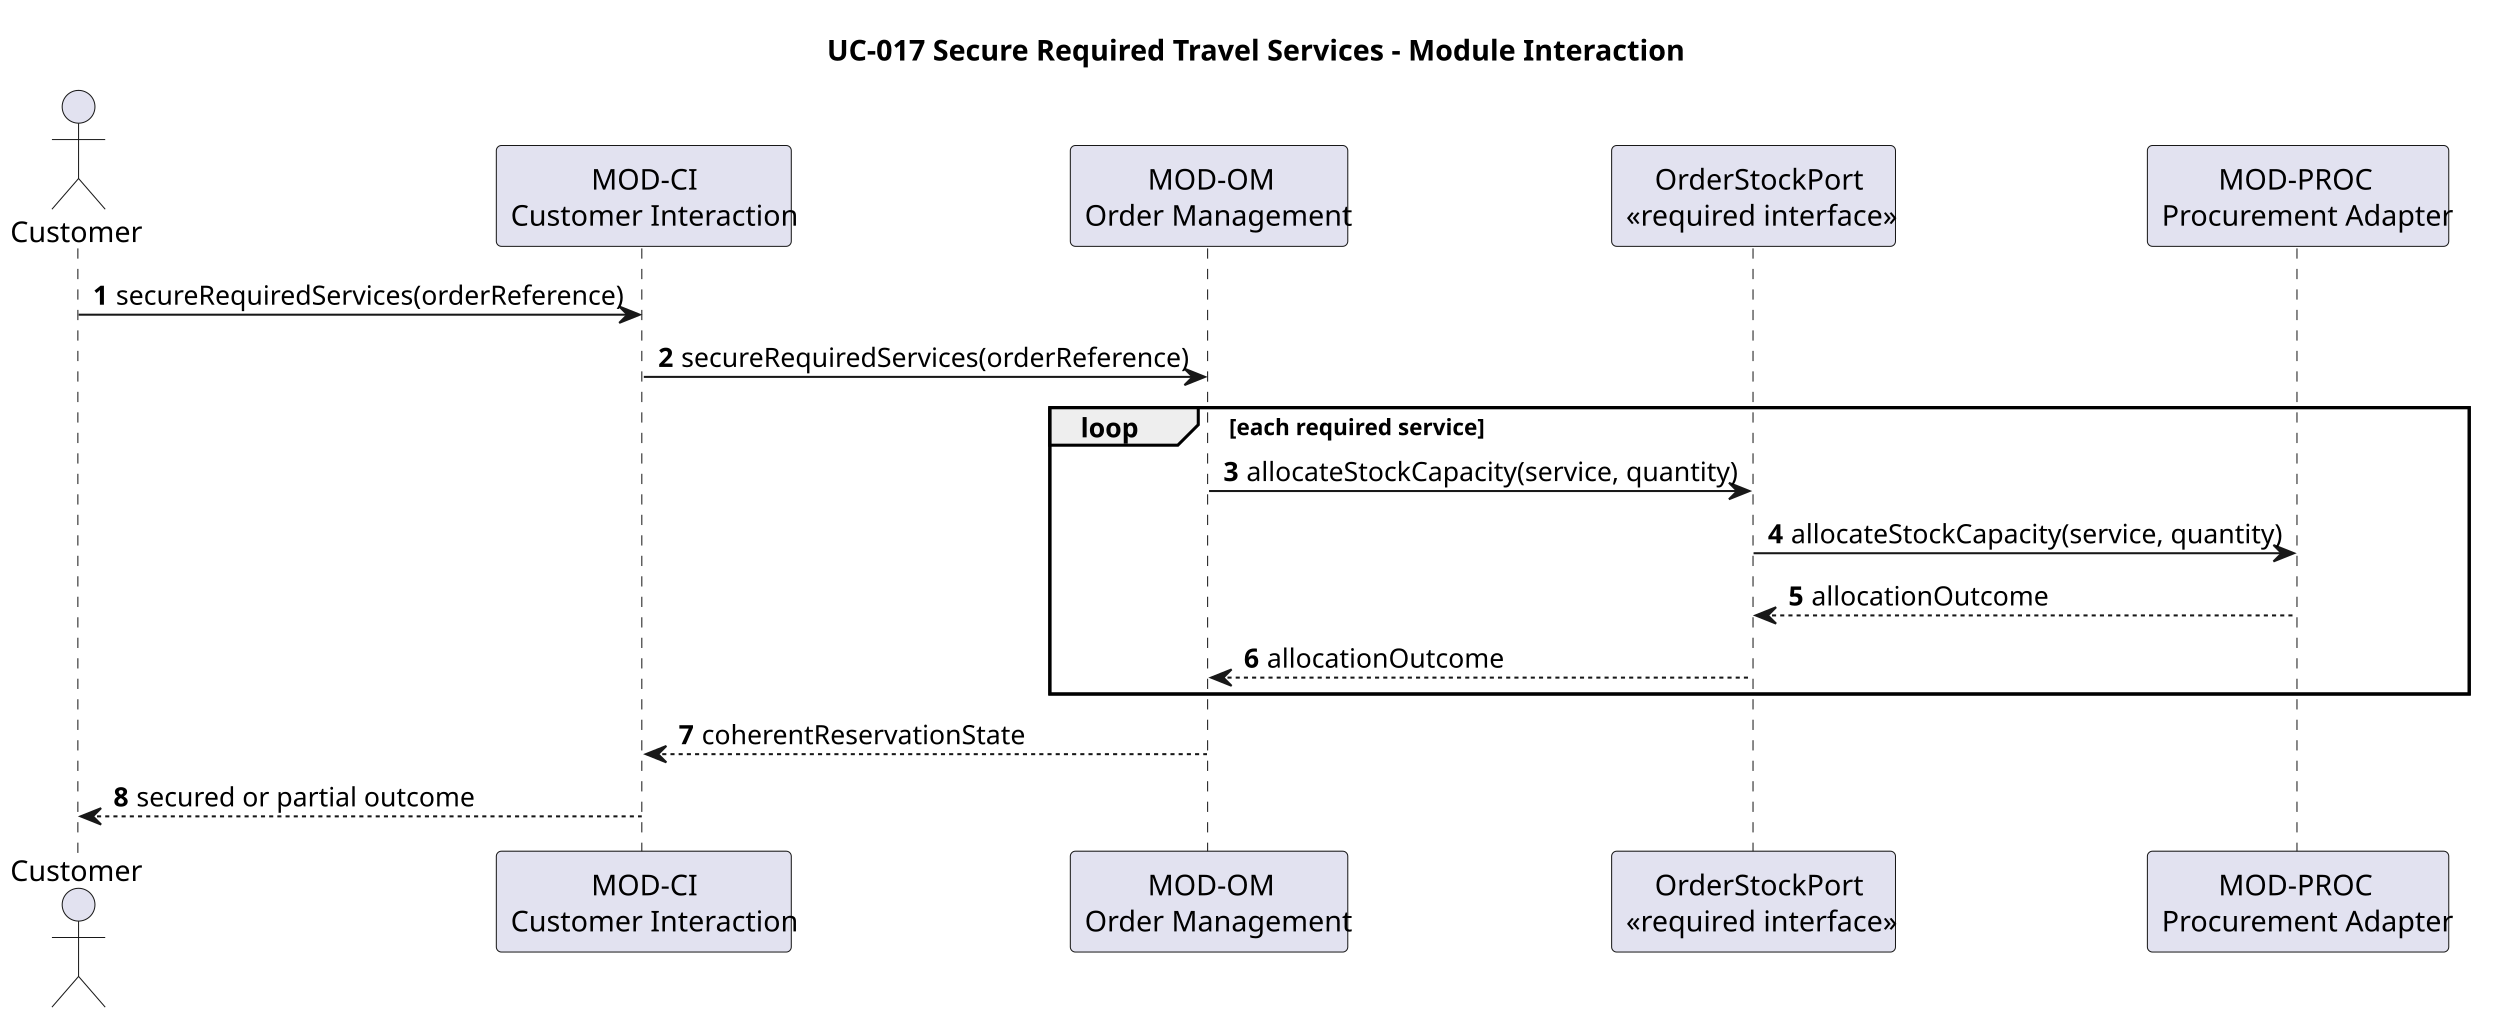
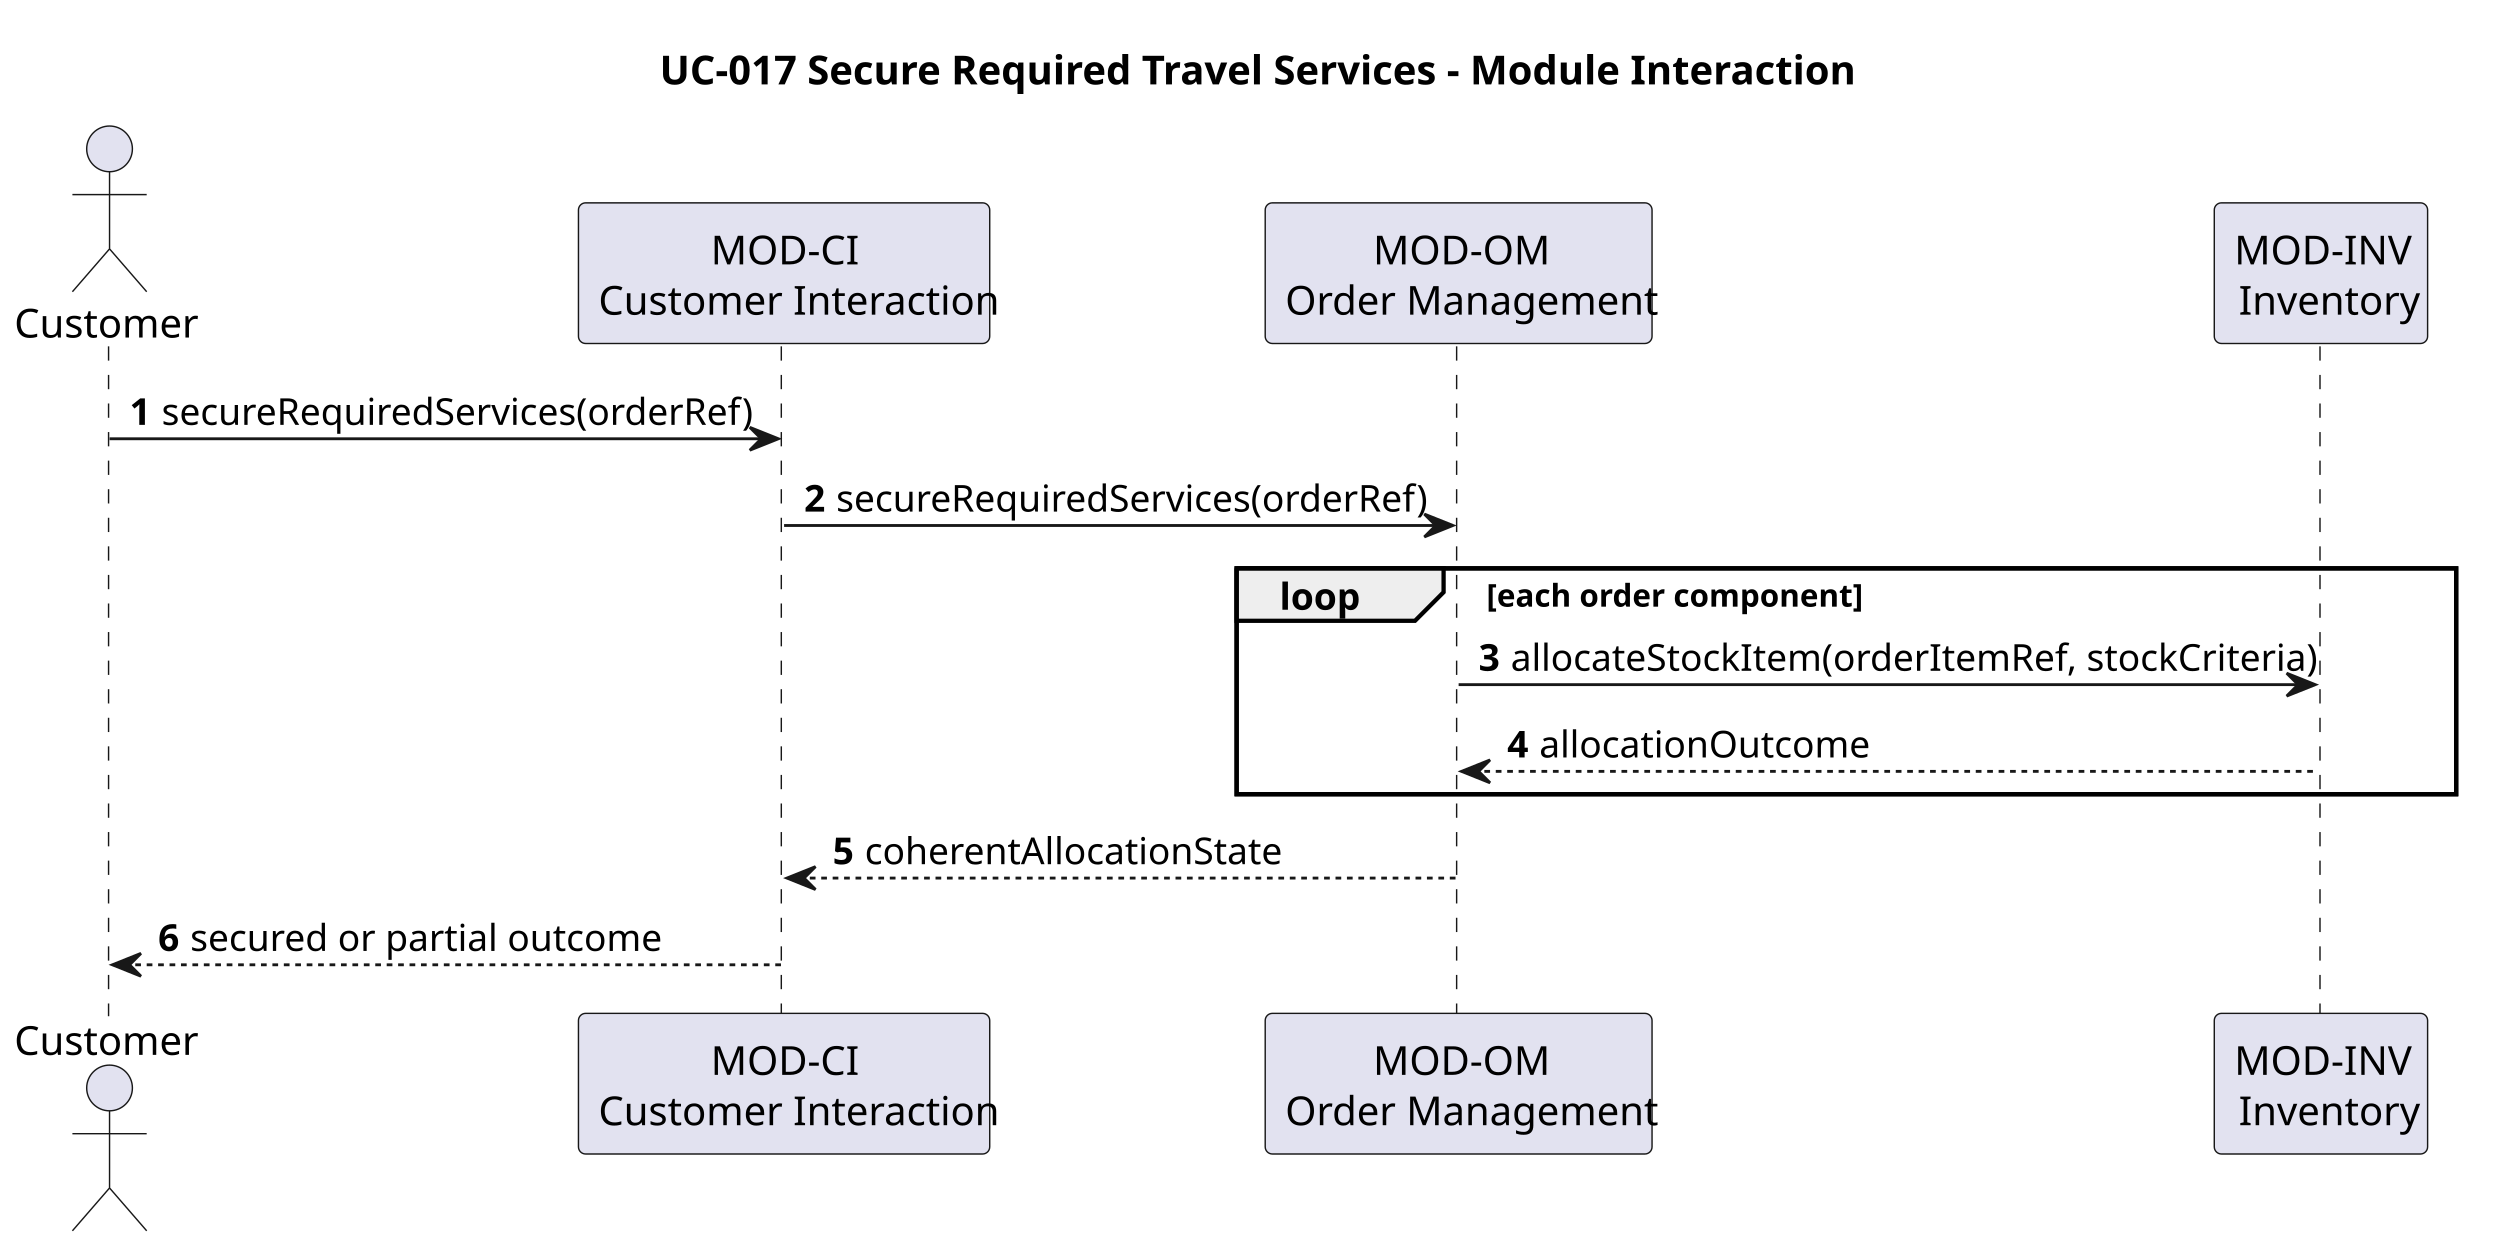
- <svg xmlns="http://www.w3.org/2000/svg" contentStyleType="text/css" data-diagram-type="SEQUENCE" height="499px" preserveAspectRatio="none" style="width:1220px;height:499px;background:#FFFFFF;" version="1.1" viewBox="0 0 1220 499" width="1220px" zoomAndPan="magnify">
+ <svg xmlns="http://www.w3.org/2000/svg" contentStyleType="text/css" data-diagram-type="SEQUENCE" height="439px" preserveAspectRatio="none" style="width:875px;height:439px;background:#FFFFFF;" version="1.1" viewBox="0 0 875 439" width="875px" zoomAndPan="magnify">
  <defs />
  <g>
    <g class="title" data-source-line="1">
-       <text fill="#000000" font-family="sans-serif" font-size="14" font-weight="700" lengthAdjust="spacing" textLength="406.916" x="403.537" y="29.533">UC-017 Secure Required Travel Services - Module Interaction</text>
+       <text fill="#000000" font-family="sans-serif" font-size="14" font-weight="700" lengthAdjust="spacing" textLength="406.916" x="230.873" y="29.533">UC-017 Secure Required Travel Services - Module Interaction</text>
    </g>
-     <rect fill="none" height="139.758" style="stroke:#000000;stroke-width:1.5;" width="692.67" x="512.321" y="198.922" />
+     <rect fill="none" height="79.055" style="stroke:#000000;stroke-width:1.5;" width="426.84" x="432.823" y="198.922" />
    <g class="participant-lifeline" data-entity-uid="part1" data-qualified-name="Customer" data-source-line="3" id="part1-lifeline">
      <g>
-         <rect fill="#000000" fill-opacity="0" height="295.164" width="8" x="34.341" y="121.219" />
-         <line style="stroke:#181818;stroke-width:0.5;stroke-dasharray:5,5;" x1="38" x2="38" y1="121.219" y2="416.383" />
+         <rect fill="#000000" fill-opacity="0" height="234.461" width="8" x="34.341" y="121.219" />
+         <line style="stroke:#181818;stroke-width:0.5;stroke-dasharray:5,5;" x1="38" x2="38" y1="121.219" y2="355.68" />
      </g>
    </g>
    <g class="participant-lifeline" data-entity-uid="part2" data-qualified-name="CI" data-source-line="4" id="part2-lifeline">
      <g>
-         <rect fill="#000000" fill-opacity="0" height="295.164" width="8" x="310.179" y="121.219" />
-         <line style="stroke:#181818;stroke-width:0.5;stroke-dasharray:5,5;" x1="313.207" x2="313.207" y1="121.219" y2="416.383" />
+         <rect fill="#000000" fill-opacity="0" height="234.461" width="8" x="270.43" y="121.219" />
+         <line style="stroke:#181818;stroke-width:0.5;stroke-dasharray:5,5;" x1="273.458" x2="273.458" y1="121.219" y2="355.68" />
      </g>
    </g>
    <g class="participant-lifeline" data-entity-uid="part3" data-qualified-name="OM" data-source-line="5" id="part3-lifeline">
      <g>
-         <rect fill="#000000" fill-opacity="0" height="295.164" width="8" x="586.017" y="121.219" />
-         <line style="stroke:#181818;stroke-width:0.5;stroke-dasharray:5,5;" x1="589.321" x2="589.321" y1="121.219" y2="416.383" />
+         <rect fill="#000000" fill-opacity="0" height="234.461" width="8" x="506.519" y="121.219" />
+         <line style="stroke:#181818;stroke-width:0.5;stroke-dasharray:5,5;" x1="509.823" x2="509.823" y1="121.219" y2="355.68" />
      </g>
    </g>
-     <g class="participant-lifeline" data-entity-uid="part4" data-qualified-name="STOCK" data-source-line="6" id="part4-lifeline">
+     <g class="participant-lifeline" data-entity-uid="part4" data-qualified-name="INV" data-source-line="6" id="part4-lifeline">
      <g>
-         <rect fill="#000000" fill-opacity="0" height="295.164" width="8" x="851.737" y="121.219" />
-         <line style="stroke:#181818;stroke-width:0.5;stroke-dasharray:5,5;" x1="855.475" x2="855.475" y1="121.219" y2="416.383" />
-       </g>
-     </g>
-     <g class="participant-lifeline" data-entity-uid="part5" data-qualified-name="PROC" data-source-line="7" id="part5-lifeline">
-       <g>
-         <rect fill="#000000" fill-opacity="0" height="295.164" width="8" x="1117.457" y="121.219" />
-         <line style="stroke:#181818;stroke-width:0.5;stroke-dasharray:5,5;" x1="1120.922" x2="1120.922" y1="121.219" y2="416.383" />
+         <rect fill="#000000" fill-opacity="0" height="234.461" width="8" x="808.332" y="121.219" />
+         <line style="stroke:#181818;stroke-width:0.5;stroke-dasharray:5,5;" x1="812" x2="812" y1="121.219" y2="355.68" />
      </g>
    </g>
    <g class="participant participant-head" data-entity-uid="part1" data-qualified-name="Customer" data-source-line="3" id="part1-head">
      <text fill="#000000" font-family="sans-serif" font-size="14" lengthAdjust="spacing" textLength="60.683" x="5" y="118.143">Customer</text>
      <ellipse cx="38.341" cy="52.109" fill="#E2E2F0" rx="8" ry="8" style="stroke:#181818;stroke-width:0.5;" />
      <path d="M38.341,60.109 L38.341,87.109 M25.341,68.109 L51.341,68.109 M38.341,87.109 L25.341,102.109 M38.341,87.109 L51.341,102.109" fill="none" style="stroke:#181818;stroke-width:0.5;" />
    </g>
    <g class="participant participant-tail" data-entity-uid="part1" data-qualified-name="Customer" data-source-line="3" id="part1-tail">
-       <text fill="#000000" font-family="sans-serif" font-size="14" lengthAdjust="spacing" textLength="60.683" x="5" y="429.916">Customer</text>
-       <ellipse cx="38.341" cy="441.492" fill="#E2E2F0" rx="8" ry="8" style="stroke:#181818;stroke-width:0.5;" />
-       <path d="M38.341,449.492 L38.341,476.492 M25.341,457.492 L51.341,457.492 M38.341,476.492 L25.341,491.492 M38.341,476.492 L51.341,491.492" fill="none" style="stroke:#181818;stroke-width:0.5;" />
+       <text fill="#000000" font-family="sans-serif" font-size="14" lengthAdjust="spacing" textLength="60.683" x="5" y="369.213">Customer</text>
+       <ellipse cx="38.341" cy="380.789" fill="#E2E2F0" rx="8" ry="8" style="stroke:#181818;stroke-width:0.5;" />
+       <path d="M38.341,388.789 L38.341,415.789 M25.341,396.789 L51.341,396.789 M38.341,415.789 L25.341,430.789 M38.341,415.789 L51.341,430.789" fill="none" style="stroke:#181818;stroke-width:0.5;" />
    </g>
    <g class="participant participant-head" data-entity-uid="part2" data-qualified-name="CI" data-source-line="4" id="part2-head">
-       <rect fill="#E2E2F0" height="49.219" rx="2.5" ry="2.5" style="stroke:#181818;stroke-width:0.5;" width="143.944" x="242.207" y="71" />
-       <text fill="#000000" font-family="sans-serif" font-size="14" lengthAdjust="spacing" textLength="51.324" x="288.517" y="92.533">MOD-CI</text>
-       <text fill="#000000" font-family="sans-serif" font-size="14" lengthAdjust="spacing" textLength="129.944" x="249.207" y="110.143">Customer Interaction</text>
+       <rect fill="#E2E2F0" height="49.219" rx="2.5" ry="2.5" style="stroke:#181818;stroke-width:0.5;" width="143.944" x="202.458" y="71" />
+       <text fill="#000000" font-family="sans-serif" font-size="14" lengthAdjust="spacing" textLength="51.324" x="248.768" y="92.533">MOD-CI</text>
+       <text fill="#000000" font-family="sans-serif" font-size="14" lengthAdjust="spacing" textLength="129.944" x="209.458" y="110.143">Customer Interaction</text>
    </g>
    <g class="participant participant-tail" data-entity-uid="part2" data-qualified-name="CI" data-source-line="4" id="part2-tail">
-       <rect fill="#E2E2F0" height="49.219" rx="2.5" ry="2.5" style="stroke:#181818;stroke-width:0.5;" width="143.944" x="242.207" y="415.383" />
-       <text fill="#000000" font-family="sans-serif" font-size="14" lengthAdjust="spacing" textLength="51.324" x="288.517" y="436.916">MOD-CI</text>
-       <text fill="#000000" font-family="sans-serif" font-size="14" lengthAdjust="spacing" textLength="129.944" x="249.207" y="454.525">Customer Interaction</text>
+       <rect fill="#E2E2F0" height="49.219" rx="2.5" ry="2.5" style="stroke:#181818;stroke-width:0.5;" width="143.944" x="202.458" y="354.68" />
+       <text fill="#000000" font-family="sans-serif" font-size="14" lengthAdjust="spacing" textLength="51.324" x="248.768" y="376.213">MOD-CI</text>
+       <text fill="#000000" font-family="sans-serif" font-size="14" lengthAdjust="spacing" textLength="129.944" x="209.458" y="393.822">Customer Interaction</text>
    </g>
    <g class="participant participant-head" data-entity-uid="part3" data-qualified-name="OM" data-source-line="5" id="part3-head">
-       <rect fill="#E2E2F0" height="49.219" rx="2.5" ry="2.5" style="stroke:#181818;stroke-width:0.5;" width="135.393" x="522.321" y="71" />
-       <text fill="#000000" font-family="sans-serif" font-size="14" lengthAdjust="spacing" textLength="59.876" x="560.079" y="92.533">MOD-OM</text>
-       <text fill="#000000" font-family="sans-serif" font-size="14" lengthAdjust="spacing" textLength="121.393" x="529.321" y="110.143">Order Management</text>
+       <rect fill="#E2E2F0" height="49.219" rx="2.5" ry="2.5" style="stroke:#181818;stroke-width:0.5;" width="135.393" x="442.823" y="71" />
+       <text fill="#000000" font-family="sans-serif" font-size="14" lengthAdjust="spacing" textLength="59.876" x="480.581" y="92.533">MOD-OM</text>
+       <text fill="#000000" font-family="sans-serif" font-size="14" lengthAdjust="spacing" textLength="121.393" x="449.823" y="110.143">Order Management</text>
    </g>
    <g class="participant participant-tail" data-entity-uid="part3" data-qualified-name="OM" data-source-line="5" id="part3-tail">
-       <rect fill="#E2E2F0" height="49.219" rx="2.5" ry="2.5" style="stroke:#181818;stroke-width:0.5;" width="135.393" x="522.321" y="415.383" />
-       <text fill="#000000" font-family="sans-serif" font-size="14" lengthAdjust="spacing" textLength="59.876" x="560.079" y="436.916">MOD-OM</text>
-       <text fill="#000000" font-family="sans-serif" font-size="14" lengthAdjust="spacing" textLength="121.393" x="529.321" y="454.525">Order Management</text>
+       <rect fill="#E2E2F0" height="49.219" rx="2.5" ry="2.5" style="stroke:#181818;stroke-width:0.5;" width="135.393" x="442.823" y="354.68" />
+       <text fill="#000000" font-family="sans-serif" font-size="14" lengthAdjust="spacing" textLength="59.876" x="480.581" y="376.213">MOD-OM</text>
+       <text fill="#000000" font-family="sans-serif" font-size="14" lengthAdjust="spacing" textLength="121.393" x="449.823" y="393.822">Order Management</text>
    </g>
-     <g class="participant participant-head" data-entity-uid="part4" data-qualified-name="STOCK" data-source-line="6" id="part4-head">
-       <rect fill="#E2E2F0" height="49.219" rx="2.5" ry="2.5" style="stroke:#181818;stroke-width:0.5;" width="138.523" x="786.475" y="71" />
-       <text fill="#000000" font-family="sans-serif" font-size="14" lengthAdjust="spacing" textLength="96.476" x="807.499" y="92.533">OrderStockPort</text>
-       <text fill="#000000" font-family="sans-serif" font-size="14" lengthAdjust="spacing" textLength="124.523" x="793.475" y="110.143">«required interface»</text>
+     <g class="participant participant-head" data-entity-uid="part4" data-qualified-name="INV" data-source-line="6" id="part4-head">
+       <rect fill="#E2E2F0" height="49.219" rx="2.5" ry="2.5" style="stroke:#181818;stroke-width:0.5;" width="74.662" x="775" y="71" />
+       <text fill="#000000" font-family="sans-serif" font-size="14" lengthAdjust="spacing" textLength="60.662" x="782" y="92.533">MOD-INV</text>
+       <text fill="#000000" font-family="sans-serif" font-size="14" lengthAdjust="spacing" textLength="57.586" x="783.539" y="110.143">Inventory</text>
    </g>
-     <g class="participant participant-tail" data-entity-uid="part4" data-qualified-name="STOCK" data-source-line="6" id="part4-tail">
-       <rect fill="#E2E2F0" height="49.219" rx="2.5" ry="2.5" style="stroke:#181818;stroke-width:0.5;" width="138.523" x="786.475" y="415.383" />
-       <text fill="#000000" font-family="sans-serif" font-size="14" lengthAdjust="spacing" textLength="96.476" x="807.499" y="436.916">OrderStockPort</text>
-       <text fill="#000000" font-family="sans-serif" font-size="14" lengthAdjust="spacing" textLength="124.523" x="793.475" y="454.525">«required interface»</text>
+     <g class="participant participant-tail" data-entity-uid="part4" data-qualified-name="INV" data-source-line="6" id="part4-tail">
+       <rect fill="#E2E2F0" height="49.219" rx="2.5" ry="2.5" style="stroke:#181818;stroke-width:0.5;" width="74.662" x="775" y="354.68" />
+       <text fill="#000000" font-family="sans-serif" font-size="14" lengthAdjust="spacing" textLength="60.662" x="782" y="376.213">MOD-INV</text>
+       <text fill="#000000" font-family="sans-serif" font-size="14" lengthAdjust="spacing" textLength="57.586" x="783.539" y="393.822">Inventory</text>
    </g>
-     <g class="participant participant-head" data-entity-uid="part5" data-qualified-name="PROC" data-source-line="7" id="part5-head">
-       <rect fill="#E2E2F0" height="49.219" rx="2.5" ry="2.5" style="stroke:#181818;stroke-width:0.5;" width="147.068" x="1047.922" y="71" />
-       <text fill="#000000" font-family="sans-serif" font-size="14" lengthAdjust="spacing" textLength="77.772" x="1082.57" y="92.533">MOD-PROC</text>
-       <text fill="#000000" font-family="sans-serif" font-size="14" lengthAdjust="spacing" textLength="133.068" x="1054.922" y="110.143">Procurement Adapter</text>
+     <g class="message" data-entity-1="part1" data-entity-2="part2" data-source-line="8" id="msg1">
+       <polygon fill="#181818" points="262.43,149.57,272.43,153.57,262.43,157.57,266.43,153.57" style="stroke:#181818;stroke-width:1;" />
+       <line style="stroke:#181818;stroke-width:1;" x1="38.341" x2="268.43" y1="153.57" y2="153.57" />
+       <text fill="#000000" font-family="sans-serif" font-size="13" font-weight="700" lengthAdjust="spacing" textLength="7.23" x="45.341" y="148.714">1</text>
+       <text fill="#000000" font-family="sans-serif" font-size="13" lengthAdjust="spacing" textLength="200.859" x="56.571" y="148.714">secureRequiredServices(orderRef)</text>
    </g>
-     <g class="participant participant-tail" data-entity-uid="part5" data-qualified-name="PROC" data-source-line="7" id="part5-tail">
-       <rect fill="#E2E2F0" height="49.219" rx="2.5" ry="2.5" style="stroke:#181818;stroke-width:0.5;" width="147.068" x="1047.922" y="415.383" />
-       <text fill="#000000" font-family="sans-serif" font-size="14" lengthAdjust="spacing" textLength="77.772" x="1082.57" y="436.916">MOD-PROC</text>
-       <text fill="#000000" font-family="sans-serif" font-size="14" lengthAdjust="spacing" textLength="133.068" x="1054.922" y="454.525">Procurement Adapter</text>
+     <g class="message" data-entity-1="part2" data-entity-2="part3" data-source-line="9" id="msg2">
+       <polygon fill="#181818" points="498.519,179.922,508.519,183.922,498.519,187.922,502.519,183.922" style="stroke:#181818;stroke-width:1;" />
+       <line style="stroke:#181818;stroke-width:1;" x1="274.43" x2="504.519" y1="183.922" y2="183.922" />
+       <text fill="#000000" font-family="sans-serif" font-size="13" font-weight="700" lengthAdjust="spacing" textLength="7.23" x="281.43" y="179.065">2</text>
+       <text fill="#000000" font-family="sans-serif" font-size="13" lengthAdjust="spacing" textLength="200.859" x="292.66" y="179.065">secureRequiredServices(orderRef)</text>
    </g>
-     <g class="message" data-entity-1="part1" data-entity-2="part2" data-source-line="9" id="msg1">
-       <polygon fill="#181818" points="302.179,149.57,312.179,153.57,302.179,157.57,306.179,153.57" style="stroke:#181818;stroke-width:1;" />
-       <line style="stroke:#181818;stroke-width:1;" x1="38.341" x2="308.179" y1="153.57" y2="153.57" />
-       <text fill="#000000" font-family="sans-serif" font-size="13" font-weight="700" lengthAdjust="spacing" textLength="7.23" x="45.341" y="148.714">1</text>
-       <text fill="#000000" font-family="sans-serif" font-size="13" lengthAdjust="spacing" textLength="240.608" x="56.571" y="148.714">secureRequiredServices(orderReference)</text>
+     <path d="M432.823,198.922 L505.257,198.922 L505.257,207.273 L495.257,217.273 L432.823,217.273 L432.823,198.922" fill="#EEEEEE" style="stroke:#000000;stroke-width:1.5;" />
+     <rect fill="none" height="79.055" style="stroke:#000000;stroke-width:1.5;" width="426.84" x="432.823" y="198.922" />
+     <text fill="#000000" font-family="sans-serif" font-size="13" font-weight="700" lengthAdjust="spacing" textLength="27.435" x="447.823" y="213.417">loop</text>
+     <text fill="#000000" font-family="sans-serif" font-size="11" font-weight="700" lengthAdjust="spacing" textLength="125.904" x="520.257" y="212.341">[each order component]</text>
+     <g class="message" data-entity-1="part3" data-entity-2="part4" data-source-line="11" id="msg3">
+       <polygon fill="#181818" points="800.332,235.625,810.332,239.625,800.332,243.625,804.332,239.625" style="stroke:#181818;stroke-width:1;" />
+       <line style="stroke:#181818;stroke-width:1;" x1="510.519" x2="806.332" y1="239.625" y2="239.625" />
+       <text fill="#000000" font-family="sans-serif" font-size="13" font-weight="700" lengthAdjust="spacing" textLength="7.23" x="517.519" y="234.769">3</text>
+       <text fill="#000000" font-family="sans-serif" font-size="13" lengthAdjust="spacing" textLength="266.582" x="528.749" y="234.769">allocateStockItem(orderItemRef, stockCriteria)</text>
    </g>
-     <g class="message" data-entity-1="part2" data-entity-2="part3" data-source-line="10" id="msg2">
-       <polygon fill="#181818" points="578.017,179.922,588.017,183.922,578.017,187.922,582.017,183.922" style="stroke:#181818;stroke-width:1;" />
-       <line style="stroke:#181818;stroke-width:1;" x1="314.179" x2="584.017" y1="183.922" y2="183.922" />
-       <text fill="#000000" font-family="sans-serif" font-size="13" font-weight="700" lengthAdjust="spacing" textLength="7.23" x="321.179" y="179.065">2</text>
-       <text fill="#000000" font-family="sans-serif" font-size="13" lengthAdjust="spacing" textLength="240.608" x="332.409" y="179.065">secureRequiredServices(orderReference)</text>
+     <g class="message" data-entity-1="part4" data-entity-2="part3" data-source-line="12" id="msg4">
+       <polygon fill="#181818" points="521.519,265.977,511.519,269.977,521.519,273.977,517.519,269.977" style="stroke:#181818;stroke-width:1;" />
+       <line style="stroke:#181818;stroke-width:1;stroke-dasharray:2,2;" x1="515.519" x2="811.332" y1="269.977" y2="269.977" />
+       <text fill="#000000" font-family="sans-serif" font-size="13" font-weight="700" lengthAdjust="spacing" textLength="7.23" x="527.519" y="265.12">4</text>
+       <text fill="#000000" font-family="sans-serif" font-size="13" lengthAdjust="spacing" textLength="107.669" x="538.749" y="265.12">allocationOutcome</text>
    </g>
-     <path d="M512.321,198.922 L584.755,198.922 L584.755,207.273 L574.755,217.273 L512.321,217.273 L512.321,198.922" fill="#EEEEEE" style="stroke:#000000;stroke-width:1.5;" />
-     <rect fill="none" height="139.758" style="stroke:#000000;stroke-width:1.5;" width="692.67" x="512.321" y="198.922" />
-     <text fill="#000000" font-family="sans-serif" font-size="13" font-weight="700" lengthAdjust="spacing" textLength="27.435" x="527.321" y="213.417">loop</text>
-     <text fill="#000000" font-family="sans-serif" font-size="11" font-weight="700" lengthAdjust="spacing" textLength="120.447" x="599.755" y="212.341">[each required service]</text>
-     <g class="message" data-entity-1="part3" data-entity-2="part4" data-source-line="12" id="msg3">
-       <polygon fill="#181818" points="843.737,235.625,853.737,239.625,843.737,243.625,847.737,239.625" style="stroke:#181818;stroke-width:1;" />
-       <line style="stroke:#181818;stroke-width:1;" x1="590.017" x2="849.737" y1="239.625" y2="239.625" />
-       <text fill="#000000" font-family="sans-serif" font-size="13" font-weight="700" lengthAdjust="spacing" textLength="7.23" x="597.017" y="234.769">3</text>
-       <text fill="#000000" font-family="sans-serif" font-size="13" lengthAdjust="spacing" textLength="230.49" x="608.247" y="234.769">allocateStockCapacity(service, quantity)</text>
+     <g class="message" data-entity-1="part3" data-entity-2="part2" data-source-line="14" id="msg5">
+       <polygon fill="#181818" points="285.43,303.328,275.43,307.328,285.43,311.328,281.43,307.328" style="stroke:#181818;stroke-width:1;" />
+       <line style="stroke:#181818;stroke-width:1;stroke-dasharray:2,2;" x1="279.43" x2="509.519" y1="307.328" y2="307.328" />
+       <text fill="#000000" font-family="sans-serif" font-size="13" font-weight="700" lengthAdjust="spacing" textLength="7.23" x="291.43" y="302.472">5</text>
+       <text fill="#000000" font-family="sans-serif" font-size="13" lengthAdjust="spacing" textLength="137.312" x="302.66" y="302.472">coherentAllocationState</text>
    </g>
-     <g class="message" data-entity-1="part4" data-entity-2="part5" data-source-line="13" id="msg4">
-       <polygon fill="#181818" points="1109.457,265.977,1119.457,269.977,1109.457,273.977,1113.457,269.977" style="stroke:#181818;stroke-width:1;" />
-       <line style="stroke:#181818;stroke-width:1;" x1="855.737" x2="1115.457" y1="269.977" y2="269.977" />
-       <text fill="#000000" font-family="sans-serif" font-size="13" font-weight="700" lengthAdjust="spacing" textLength="7.23" x="862.737" y="265.12">4</text>
-       <text fill="#000000" font-family="sans-serif" font-size="13" lengthAdjust="spacing" textLength="230.49" x="873.967" y="265.12">allocateStockCapacity(service, quantity)</text>
-     </g>
-     <g class="message" data-entity-1="part5" data-entity-2="part4" data-source-line="14" id="msg5">
-       <polygon fill="#181818" points="866.737,296.328,856.737,300.328,866.737,304.328,862.737,300.328" style="stroke:#181818;stroke-width:1;" />
-       <line style="stroke:#181818;stroke-width:1;stroke-dasharray:2,2;" x1="860.737" x2="1120.457" y1="300.328" y2="300.328" />
-       <text fill="#000000" font-family="sans-serif" font-size="13" font-weight="700" lengthAdjust="spacing" textLength="7.23" x="872.737" y="295.472">5</text>
-       <text fill="#000000" font-family="sans-serif" font-size="13" lengthAdjust="spacing" textLength="107.669" x="883.967" y="295.472">allocationOutcome</text>
-     </g>
-     <g class="message" data-entity-1="part4" data-entity-2="part3" data-source-line="15" id="msg6">
-       <polygon fill="#181818" points="601.017,326.68,591.017,330.68,601.017,334.68,597.017,330.68" style="stroke:#181818;stroke-width:1;" />
-       <line style="stroke:#181818;stroke-width:1;stroke-dasharray:2,2;" x1="595.017" x2="854.737" y1="330.68" y2="330.68" />
-       <text fill="#000000" font-family="sans-serif" font-size="13" font-weight="700" lengthAdjust="spacing" textLength="7.23" x="607.017" y="325.823">6</text>
-       <text fill="#000000" font-family="sans-serif" font-size="13" lengthAdjust="spacing" textLength="107.669" x="618.247" y="325.823">allocationOutcome</text>
-     </g>
-     <g class="message" data-entity-1="part3" data-entity-2="part2" data-source-line="17" id="msg7">
-       <polygon fill="#181818" points="325.179,364.031,315.179,368.031,325.179,372.031,321.179,368.031" style="stroke:#181818;stroke-width:1;" />
-       <line style="stroke:#181818;stroke-width:1;stroke-dasharray:2,2;" x1="319.179" x2="589.017" y1="368.031" y2="368.031" />
-       <text fill="#000000" font-family="sans-serif" font-size="13" font-weight="700" lengthAdjust="spacing" textLength="7.23" x="331.179" y="363.175">7</text>
-       <text fill="#000000" font-family="sans-serif" font-size="13" lengthAdjust="spacing" textLength="150.312" x="342.409" y="363.175">coherentReservationState</text>
-     </g>
-     <g class="message" data-entity-1="part2" data-entity-2="part1" data-source-line="18" id="msg8">
-       <polygon fill="#181818" points="49.341,394.383,39.341,398.383,49.341,402.383,45.341,398.383" style="stroke:#181818;stroke-width:1;" />
-       <line style="stroke:#181818;stroke-width:1;stroke-dasharray:2,2;" x1="43.341" x2="313.179" y1="398.383" y2="398.383" />
-       <text fill="#000000" font-family="sans-serif" font-size="13" font-weight="700" lengthAdjust="spacing" textLength="7.23" x="55.341" y="393.526">8</text>
-       <text fill="#000000" font-family="sans-serif" font-size="13" lengthAdjust="spacing" textLength="153.912" x="66.571" y="393.526">secured or partial outcome</text>
+     <g class="message" data-entity-1="part2" data-entity-2="part1" data-source-line="15" id="msg6">
+       <polygon fill="#181818" points="49.341,333.68,39.341,337.68,49.341,341.68,45.341,337.68" style="stroke:#181818;stroke-width:1;" />
+       <line style="stroke:#181818;stroke-width:1;stroke-dasharray:2,2;" x1="43.341" x2="273.43" y1="337.68" y2="337.68" />
+       <text fill="#000000" font-family="sans-serif" font-size="13" font-weight="700" lengthAdjust="spacing" textLength="7.23" x="55.341" y="332.823">6</text>
+       <text fill="#000000" font-family="sans-serif" font-size="13" lengthAdjust="spacing" textLength="153.912" x="66.571" y="332.823">secured or partial outcome</text>
    </g>
  </g>
</svg>
